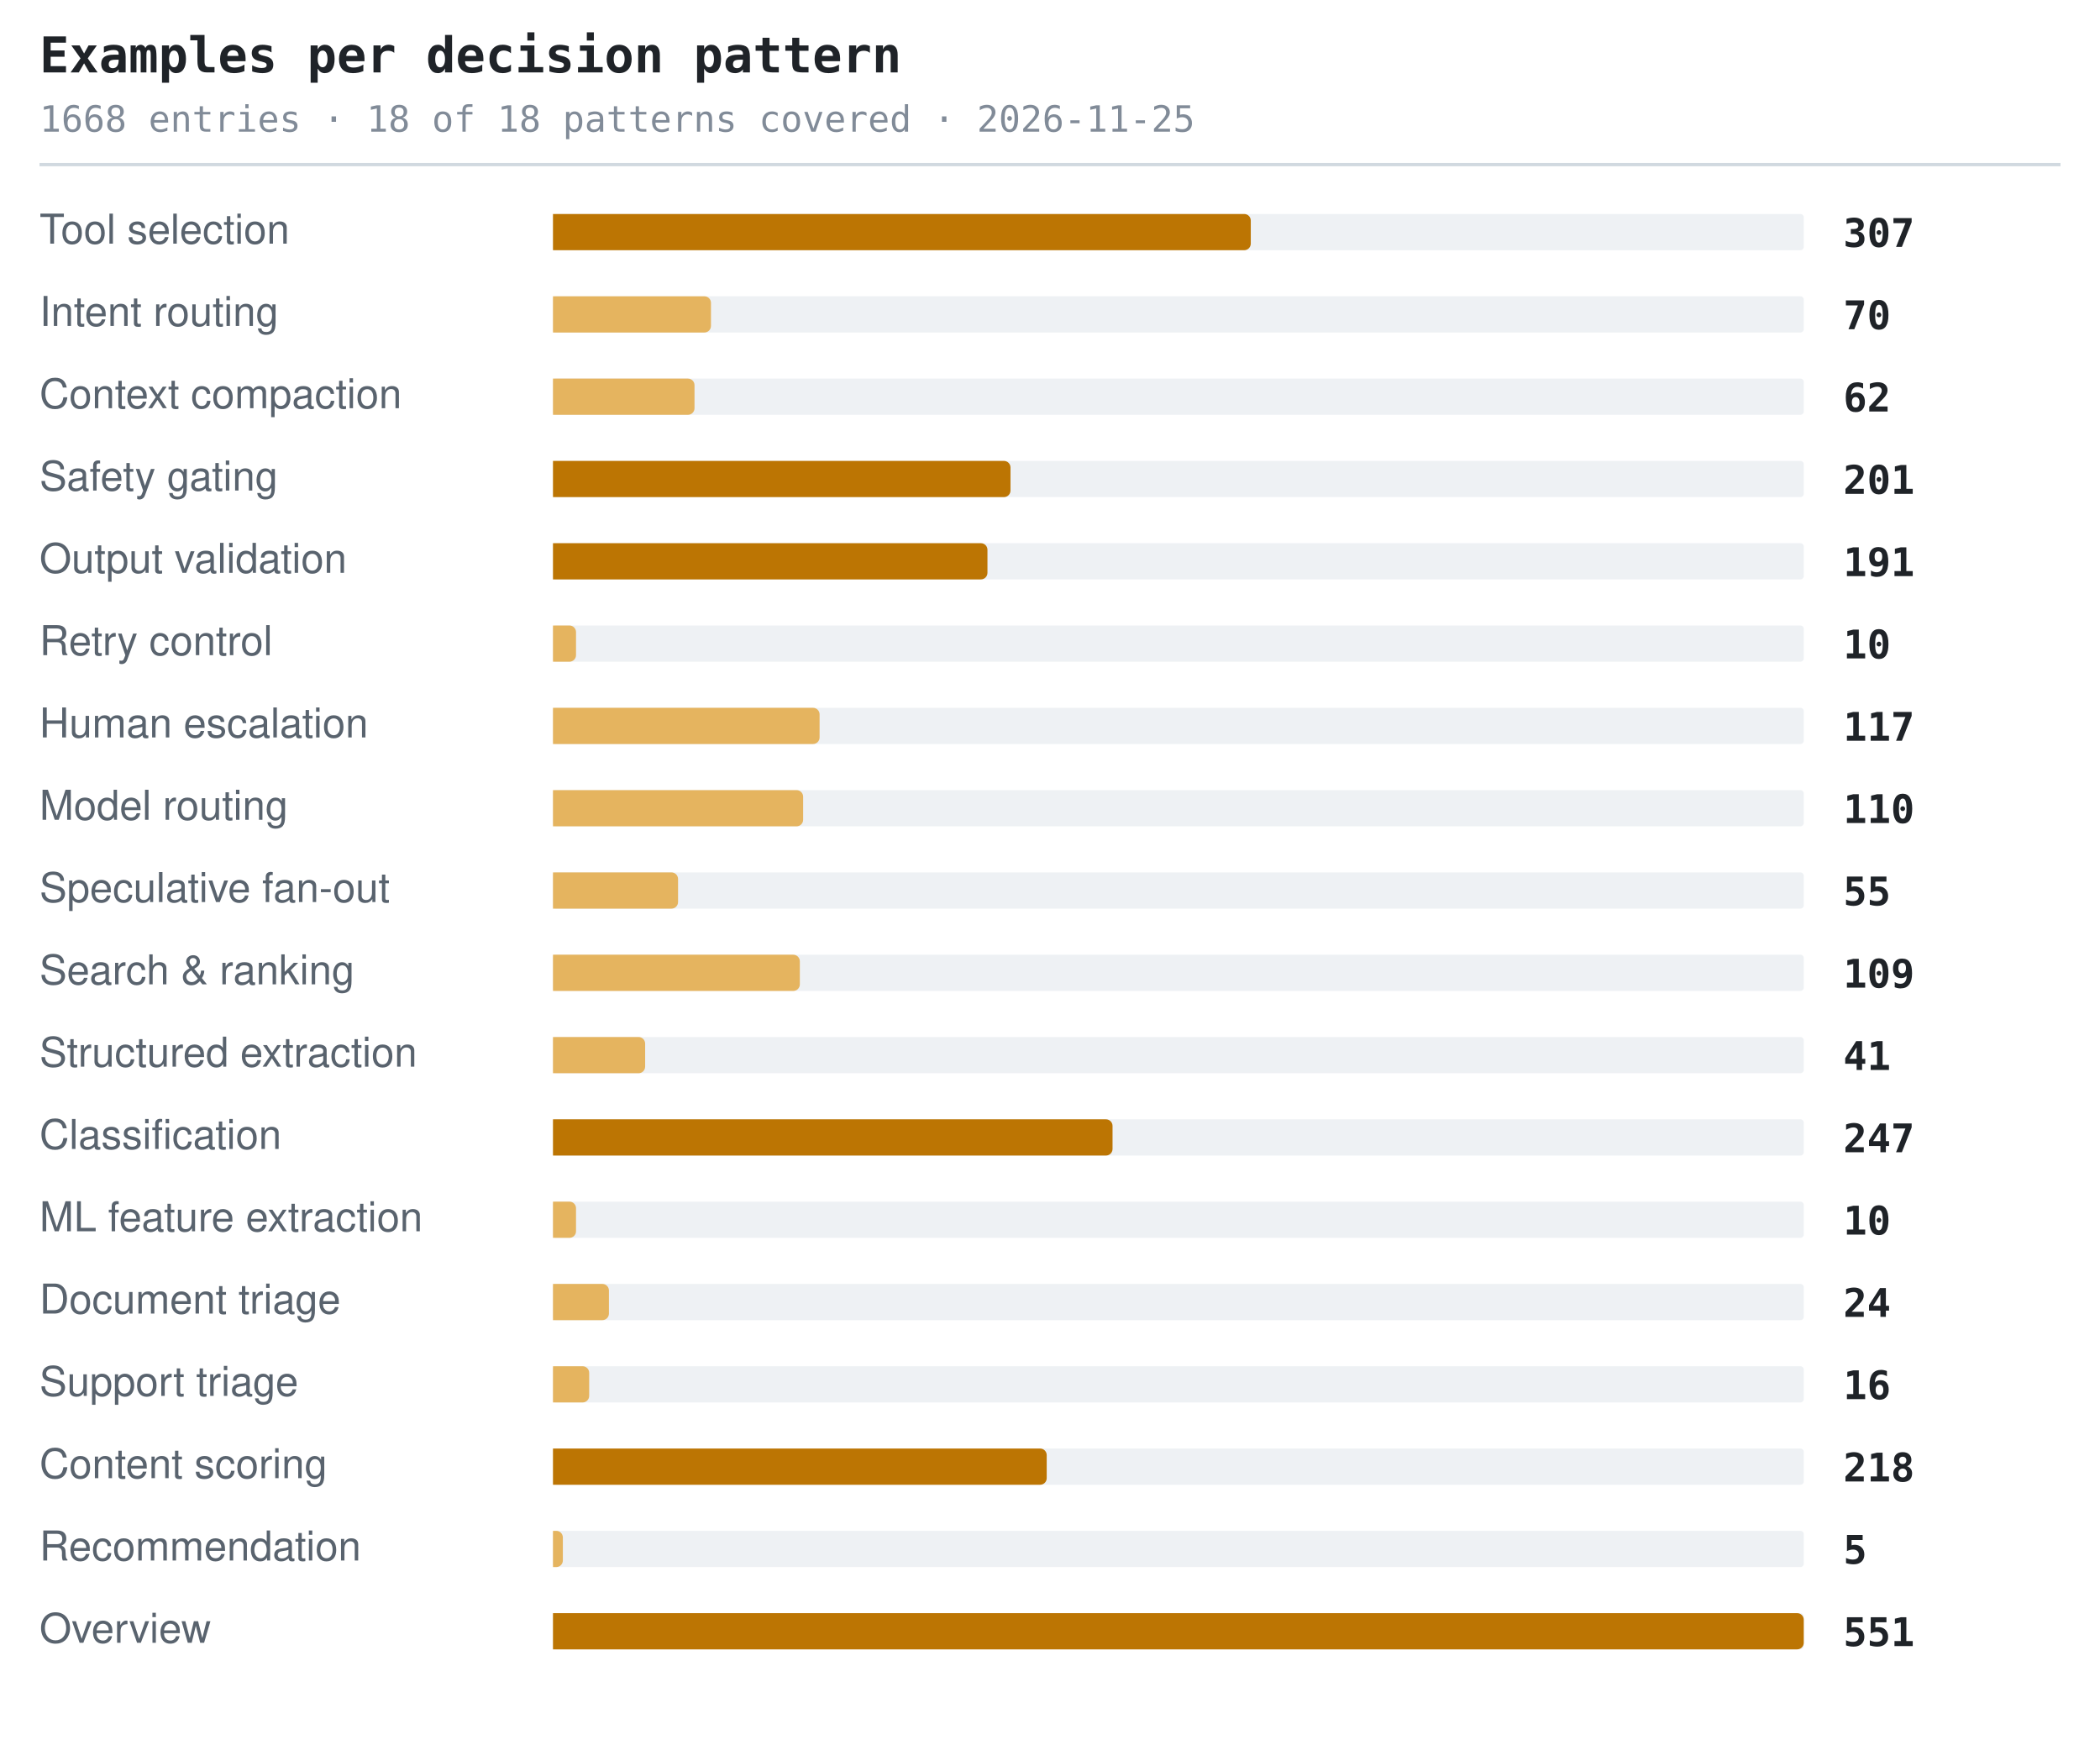
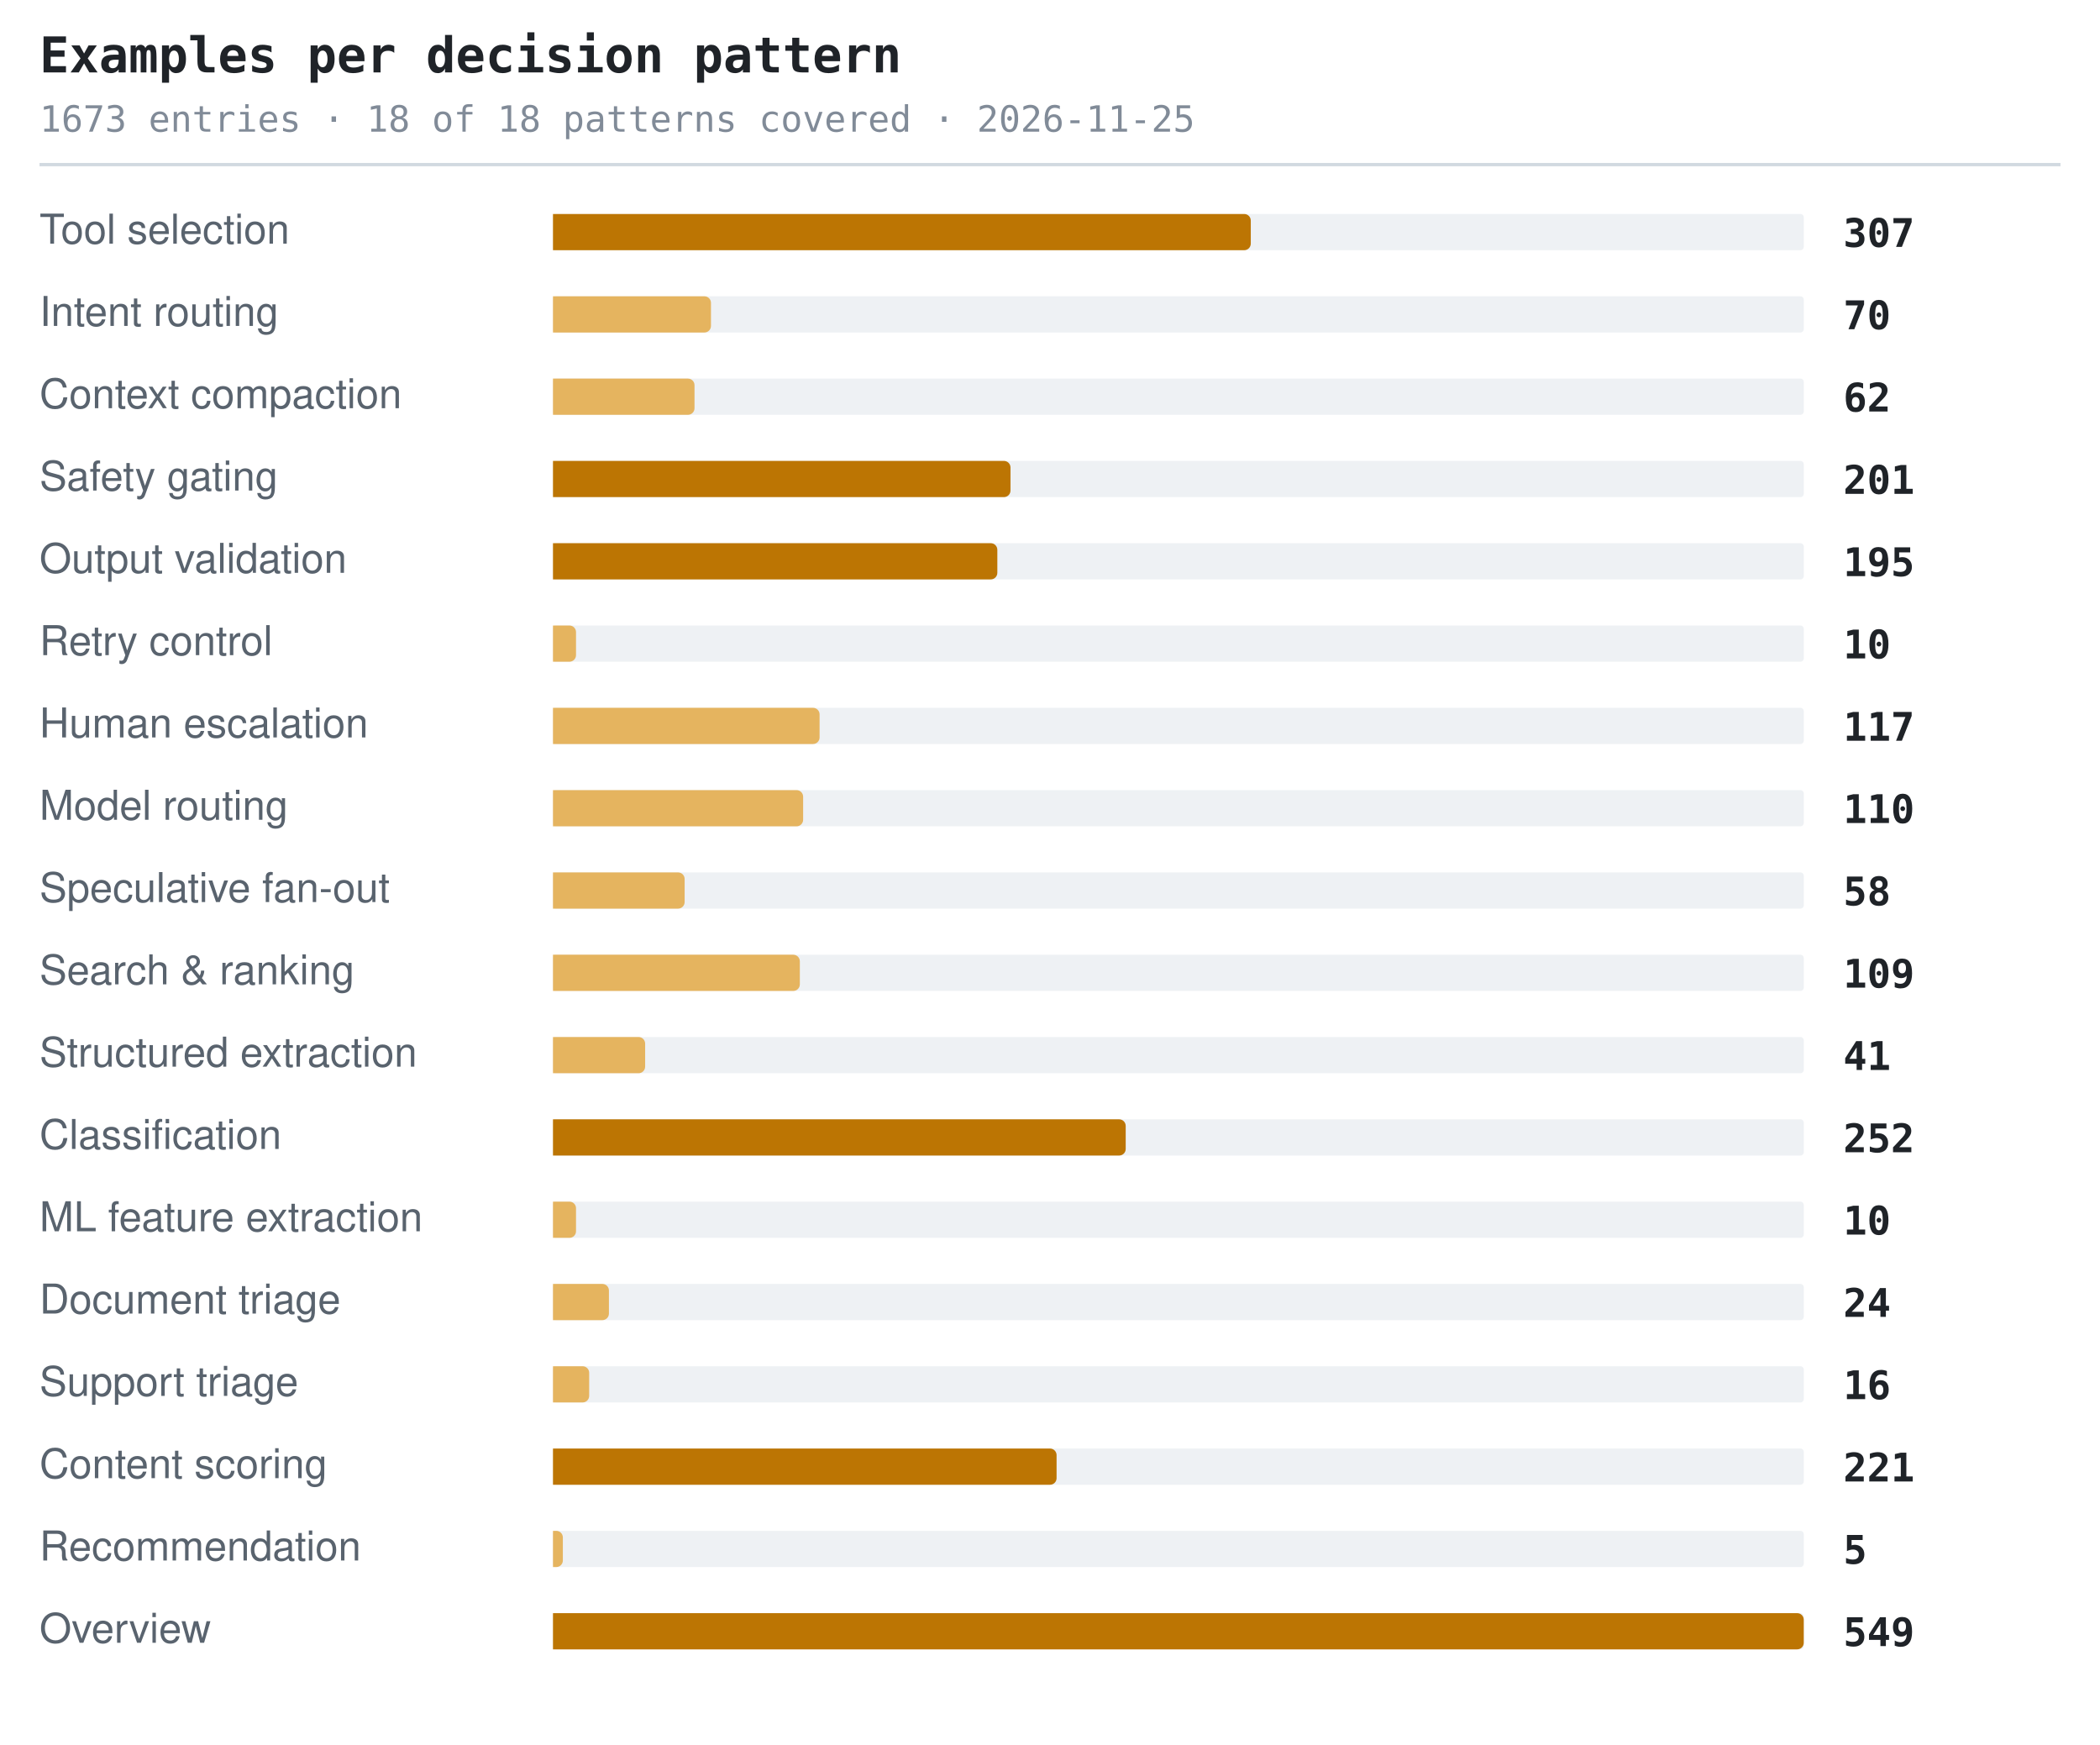
<svg xmlns="http://www.w3.org/2000/svg" width="638" height="530" viewBox="0 0 638 530" role="img" aria-label="Examples per decision pattern">
  <style>.t{font:600 15px ui-monospace,SFMono-Regular,'SF Mono',Menlo,Consolas,monospace;fill:#1f2328}.s{font:11px ui-monospace,SFMono-Regular,'SF Mono',Menlo,Consolas,monospace;fill:#818b98}.l{font:12.5px -apple-system,BlinkMacSystemFont,'Segoe UI',Helvetica,Arial,sans-serif;fill:#59636e}.n{font:600 12px ui-monospace,SFMono-Regular,'SF Mono',Menlo,Consolas,monospace;fill:#1f2328}.g{font:italic 11px -apple-system,BlinkMacSystemFont,'Segoe UI',Helvetica,Arial,sans-serif;fill:#818b98}</style>
  <text x="12" y="22" class="t">Examples per decision pattern</text>
-   <text x="12" y="40" class="s">1668 entries · 18 of 18 patterns covered · 2026-11-25</text>
+   <text x="12" y="40" class="s">1673 entries · 18 of 18 patterns covered · 2026-11-25</text>
  <line x1="12" y1="50" x2="626" y2="50" stroke="#d1d9e0" stroke-width="1" />
  <text x="12" y="74" class="l">Tool selection</text>
  <rect x="168" y="65" width="380" height="11" rx="1" fill="#eef1f4" />
  <path d="M168 65h210a2 2 0 0 1 2 2v7a2 2 0 0 1-2 2h-210z" fill="#bc7503" />
  <text x="560" y="75" class="n">307</text>
  <text x="12" y="99" class="l">Intent routing</text>
  <rect x="168" y="90" width="380" height="11" rx="1" fill="#eef1f4" />
  <path d="M168 90h46a2 2 0 0 1 2 2v7a2 2 0 0 1-2 2h-46z" fill="#e5b45f" />
  <text x="560" y="100" class="n">70</text>
  <text x="12" y="124" class="l">Context compaction</text>
  <rect x="168" y="115" width="380" height="11" rx="1" fill="#eef1f4" />
  <path d="M168 115h41a2 2 0 0 1 2 2v7a2 2 0 0 1-2 2h-41z" fill="#e5b45f" />
  <text x="560" y="125" class="n">62</text>
  <text x="12" y="149" class="l">Safety gating</text>
  <rect x="168" y="140" width="380" height="11" rx="1" fill="#eef1f4" />
  <path d="M168 140h137a2 2 0 0 1 2 2v7a2 2 0 0 1-2 2h-137z" fill="#bc7503" />
  <text x="560" y="150" class="n">201</text>
  <text x="12" y="174" class="l">Output validation</text>
  <rect x="168" y="165" width="380" height="11" rx="1" fill="#eef1f4" />
-   <path d="M168 165h130a2 2 0 0 1 2 2v7a2 2 0 0 1-2 2h-130z" fill="#bc7503" />
-   <text x="560" y="175" class="n">191</text>
+   <path d="M168 165h133a2 2 0 0 1 2 2v7a2 2 0 0 1-2 2h-133z" fill="#bc7503" />
+   <text x="560" y="175" class="n">195</text>
  <text x="12" y="199" class="l">Retry control</text>
  <rect x="168" y="190" width="380" height="11" rx="1" fill="#eef1f4" />
  <path d="M168 190h5a2 2 0 0 1 2 2v7a2 2 0 0 1-2 2h-5z" fill="#e5b45f" />
  <text x="560" y="200" class="n">10</text>
  <text x="12" y="224" class="l">Human escalation</text>
  <rect x="168" y="215" width="380" height="11" rx="1" fill="#eef1f4" />
  <path d="M168 215h79a2 2 0 0 1 2 2v7a2 2 0 0 1-2 2h-79z" fill="#e5b45f" />
  <text x="560" y="225" class="n">117</text>
  <text x="12" y="249" class="l">Model routing</text>
  <rect x="168" y="240" width="380" height="11" rx="1" fill="#eef1f4" />
  <path d="M168 240h74a2 2 0 0 1 2 2v7a2 2 0 0 1-2 2h-74z" fill="#e5b45f" />
  <text x="560" y="250" class="n">110</text>
  <text x="12" y="274" class="l">Speculative fan-out</text>
  <rect x="168" y="265" width="380" height="11" rx="1" fill="#eef1f4" />
-   <path d="M168 265h36a2 2 0 0 1 2 2v7a2 2 0 0 1-2 2h-36z" fill="#e5b45f" />
-   <text x="560" y="275" class="n">55</text>
+   <path d="M168 265h38a2 2 0 0 1 2 2v7a2 2 0 0 1-2 2h-38z" fill="#e5b45f" />
+   <text x="560" y="275" class="n">58</text>
  <text x="12" y="299" class="l">Search &amp; ranking</text>
  <rect x="168" y="290" width="380" height="11" rx="1" fill="#eef1f4" />
  <path d="M168 290h73a2 2 0 0 1 2 2v7a2 2 0 0 1-2 2h-73z" fill="#e5b45f" />
  <text x="560" y="300" class="n">109</text>
  <text x="12" y="324" class="l">Structured extraction</text>
  <rect x="168" y="315" width="380" height="11" rx="1" fill="#eef1f4" />
  <path d="M168 315h26a2 2 0 0 1 2 2v7a2 2 0 0 1-2 2h-26z" fill="#e5b45f" />
  <text x="560" y="325" class="n">41</text>
  <text x="12" y="349" class="l">Classification</text>
  <rect x="168" y="340" width="380" height="11" rx="1" fill="#eef1f4" />
-   <path d="M168 340h168a2 2 0 0 1 2 2v7a2 2 0 0 1-2 2h-168z" fill="#bc7503" />
-   <text x="560" y="350" class="n">247</text>
+   <path d="M168 340h172a2 2 0 0 1 2 2v7a2 2 0 0 1-2 2h-172z" fill="#bc7503" />
+   <text x="560" y="350" class="n">252</text>
  <text x="12" y="374" class="l">ML feature extraction</text>
  <rect x="168" y="365" width="380" height="11" rx="1" fill="#eef1f4" />
  <path d="M168 365h5a2 2 0 0 1 2 2v7a2 2 0 0 1-2 2h-5z" fill="#e5b45f" />
  <text x="560" y="375" class="n">10</text>
  <text x="12" y="399" class="l">Document triage</text>
  <rect x="168" y="390" width="380" height="11" rx="1" fill="#eef1f4" />
  <path d="M168 390h15a2 2 0 0 1 2 2v7a2 2 0 0 1-2 2h-15z" fill="#e5b45f" />
  <text x="560" y="400" class="n">24</text>
  <text x="12" y="424" class="l">Support triage</text>
  <rect x="168" y="415" width="380" height="11" rx="1" fill="#eef1f4" />
  <path d="M168 415h9a2 2 0 0 1 2 2v7a2 2 0 0 1-2 2h-9z" fill="#e5b45f" />
  <text x="560" y="425" class="n">16</text>
  <text x="12" y="449" class="l">Content scoring</text>
  <rect x="168" y="440" width="380" height="11" rx="1" fill="#eef1f4" />
-   <path d="M168 440h148a2 2 0 0 1 2 2v7a2 2 0 0 1-2 2h-148z" fill="#bc7503" />
-   <text x="560" y="450" class="n">218</text>
+   <path d="M168 440h151a2 2 0 0 1 2 2v7a2 2 0 0 1-2 2h-151z" fill="#bc7503" />
+   <text x="560" y="450" class="n">221</text>
  <text x="12" y="474" class="l">Recommendation</text>
  <rect x="168" y="465" width="380" height="11" rx="1" fill="#eef1f4" />
  <path d="M168 465h1a2 2 0 0 1 2 2v7a2 2 0 0 1-2 2h-1z" fill="#e5b45f" />
  <text x="560" y="475" class="n">5</text>
  <text x="12" y="499" class="l">Overview</text>
  <rect x="168" y="490" width="380" height="11" rx="1" fill="#eef1f4" />
  <path d="M168 490h378a2 2 0 0 1 2 2v7a2 2 0 0 1-2 2h-378z" fill="#bc7503" />
-   <text x="560" y="500" class="n">551</text>
+   <text x="560" y="500" class="n">549</text>
</svg>
